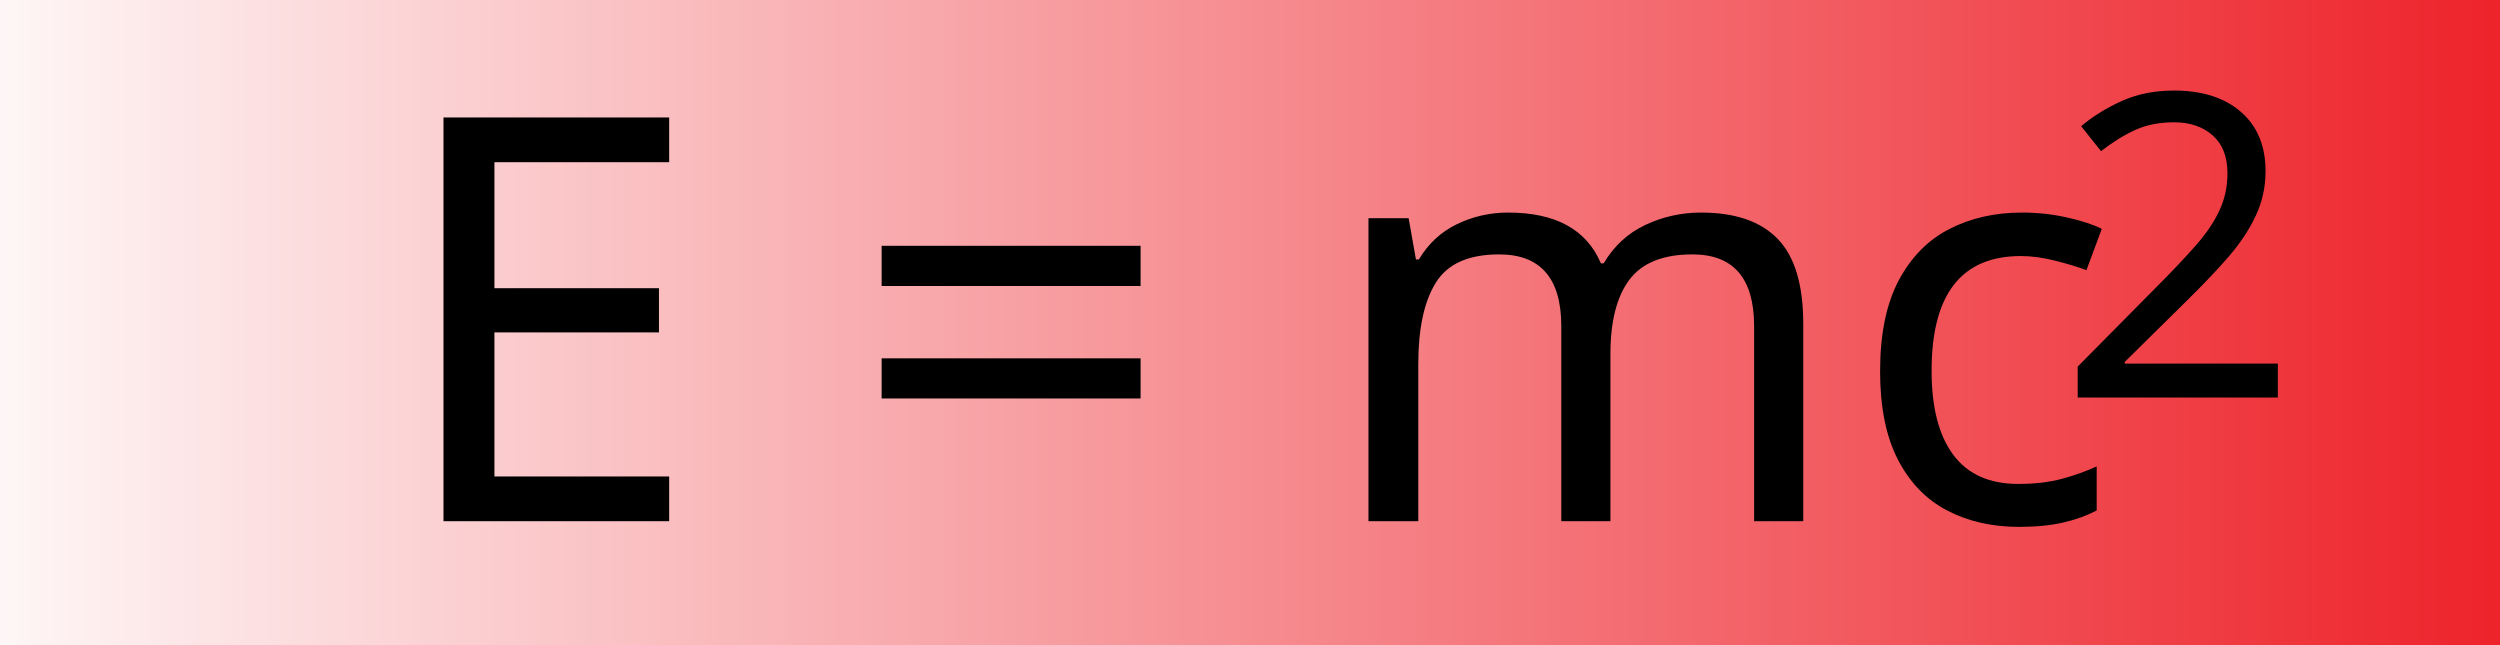
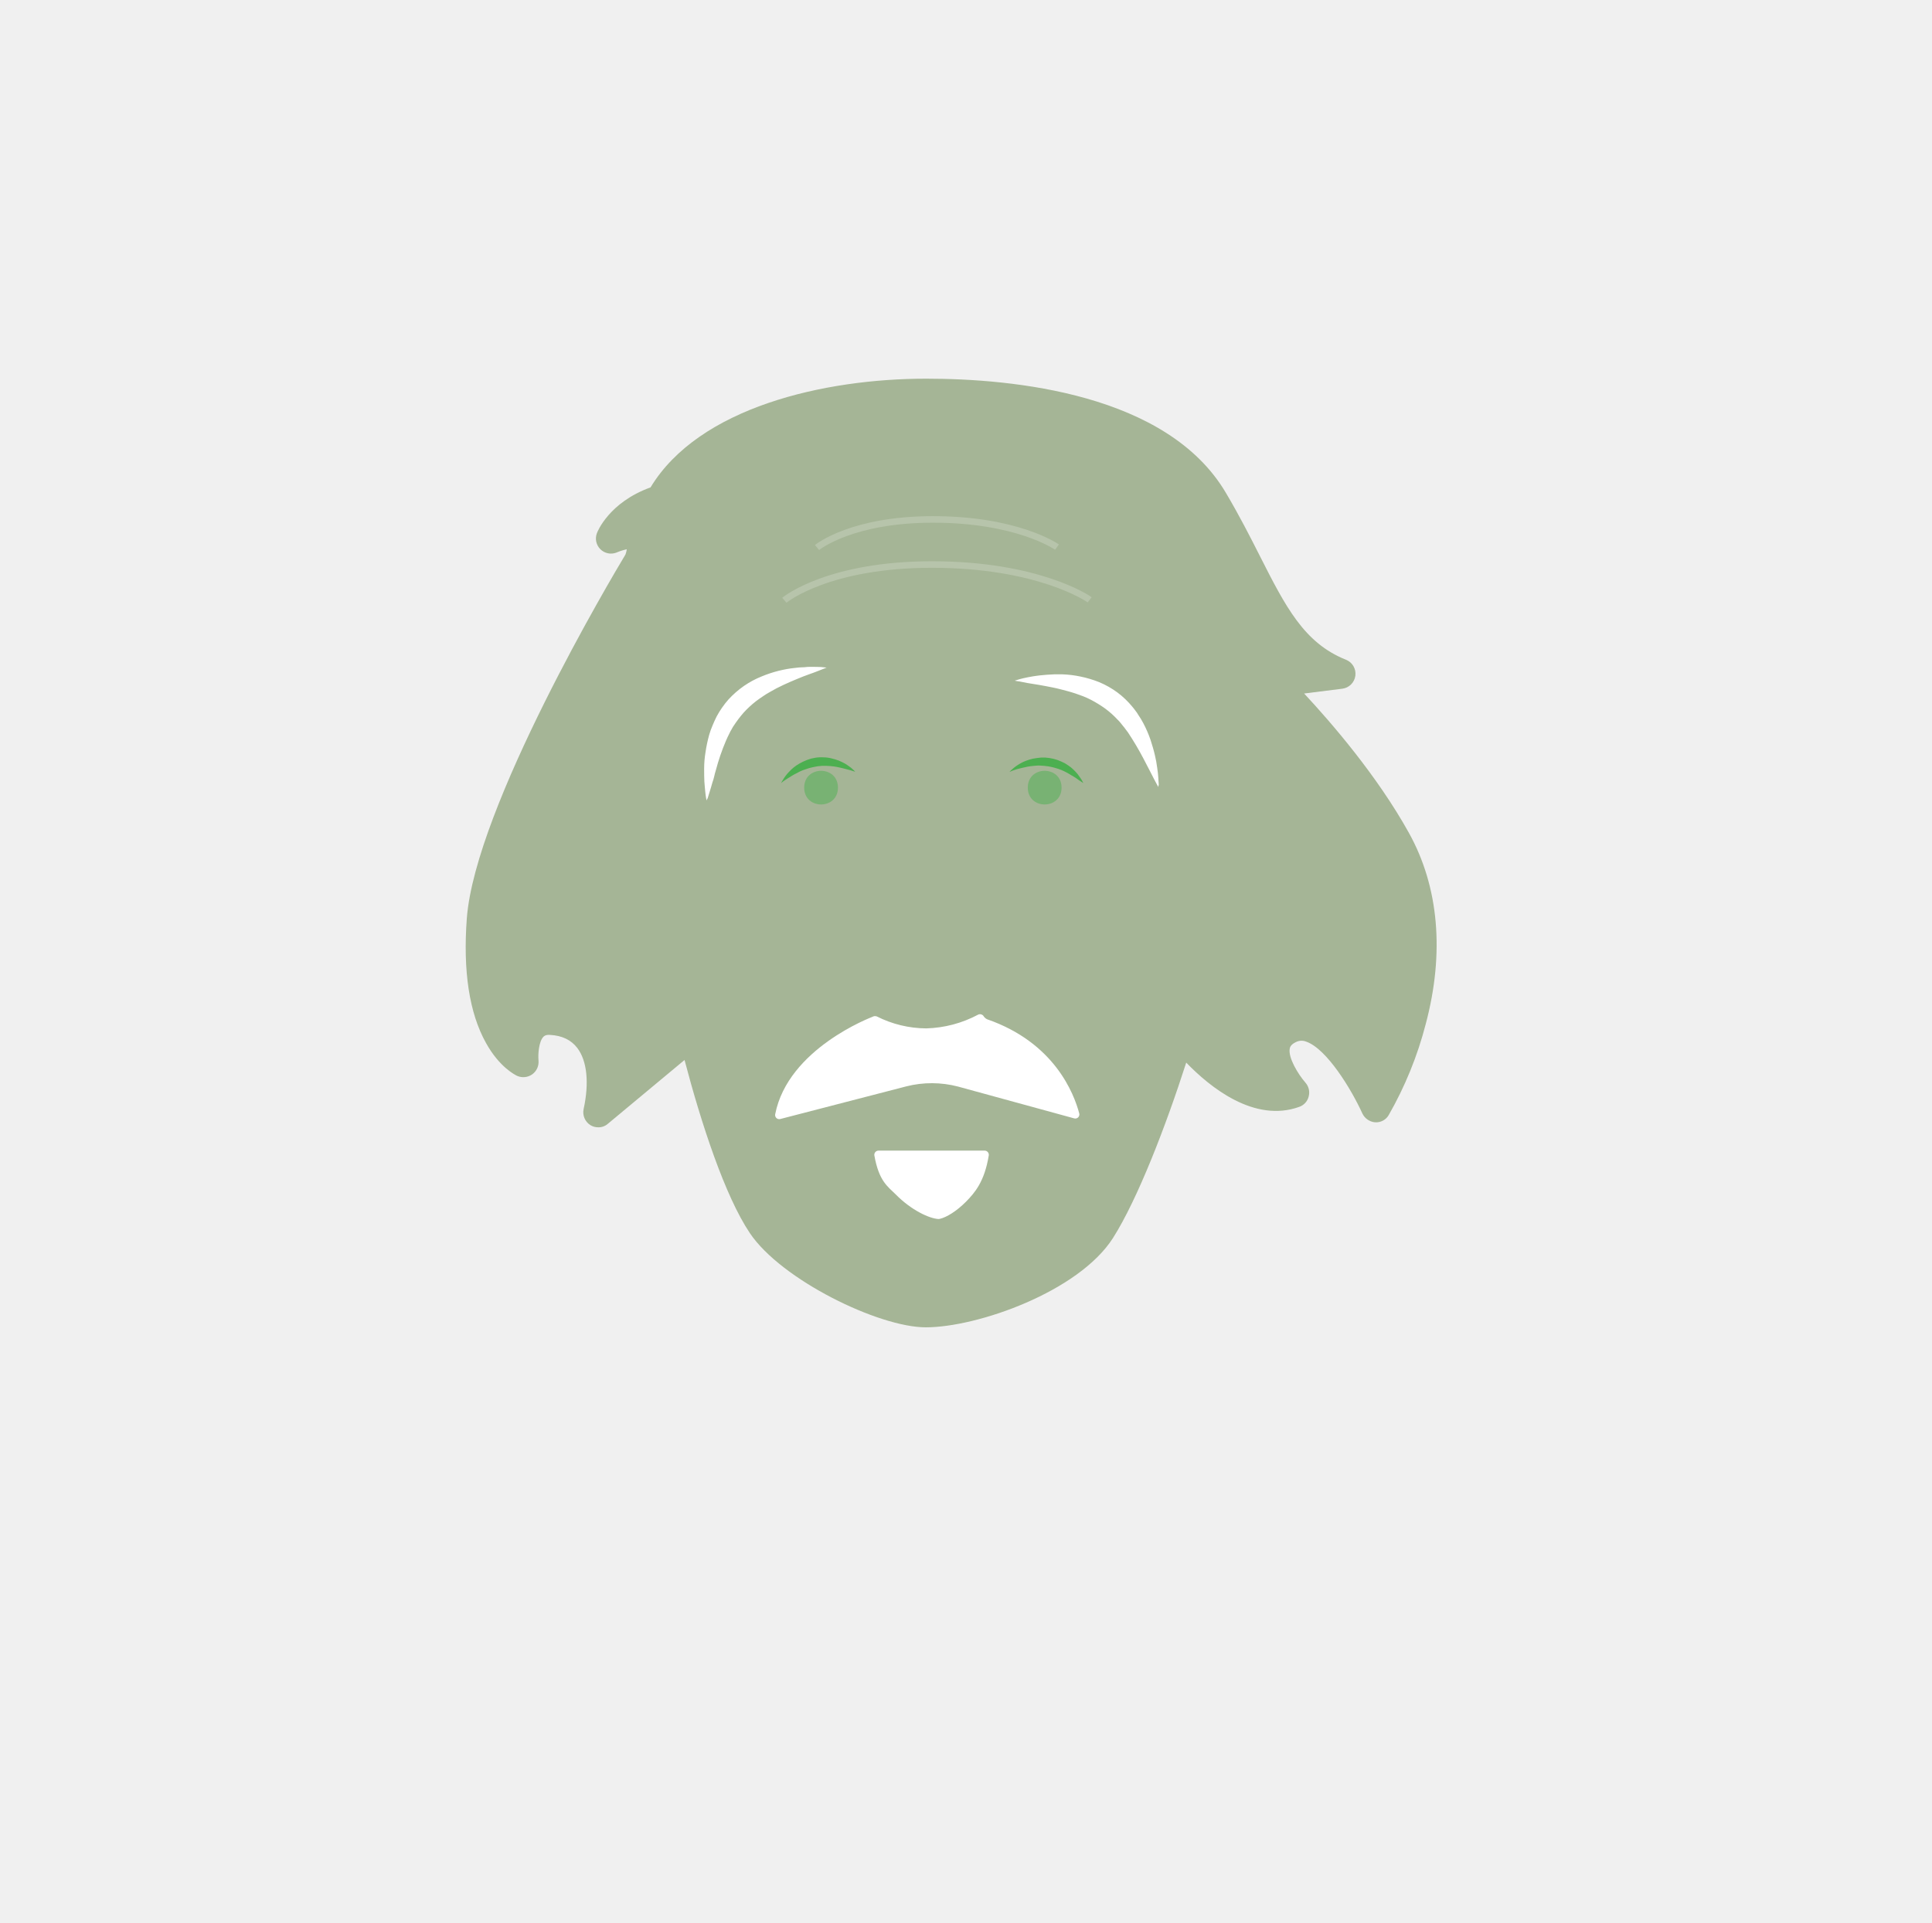
- <svg xmlns="http://www.w3.org/2000/svg" version="1.1" id="Layer_1" x="0px" y="0px" viewBox="0 0 283 73" style="enable-background:new 0 0 283 73;" xml:space="preserve">
-   <style type="text/css">
- 	.st0{fill:url(#SVGID_1_);}
- 	.st1{font-family:'TimesNewRomanPS-ItalicMT';}
- 	.st2{font-size:64px;}
- 	.st3{font-size:48px;}
- </style>
-   <linearGradient id="SVGID_1_" gradientUnits="userSpaceOnUse" x1="-12" y1="35.5" x2="292.527" y2="35.5">
-     <stop offset="0" style="stop-color:#FFFFFF" />
-     <stop offset="1" style="stop-color:#ED1C24" />
-   </linearGradient>
-   <rect x="-12" y="-7" class="st0" width="304.5" height="85" />
-   <text transform="matrix(1 0 0 1 44 59)">
-     <tspan x="0" y="0" class="st1 st2">E = mc</tspan>
-     <tspan x="188.9" y="-14" class="st1 st3">2</tspan>
-   </text>
+ <svg xmlns="http://www.w3.org/2000/svg" id="Layer_1" data-name="Layer 1" viewBox="0 0 886.5 882.4">
+   <path d="M646.5,382.3c-14.7-26.5-35.9-50.9-48.1-64l17.5-2.2a6.92,6.92,0,0,0,1.7-13.3c-19.3-7.7-27.8-24.5-39.6-47.8-4.4-8.7-9.4-18.5-15.5-28.8-26.9-45.6-97.7-52.4-137.5-52.4-47,0-104.3,13.2-126.5,49.9-19.1,6.9-24.4,20.4-24.6,21a6.91,6.91,0,0,0,9,8.9,25.78,25.78,0,0,1,4.7-1.5,10.55,10.55,0,0,1-.6,2.4c-5.9,9.8-68.9,115.7-72.8,167-1.8,24.1,1.1,43.4,8.8,57.2,6.2,11.2,13.5,14.7,14.3,15.1a7.08,7.08,0,0,0,6.9-.7,7,7,0,0,0,2.9-6.3c-0.3-3.1.2-8.8,2.2-10.9,0.3-.3,1-1.1,3.2-0.9,5.4,0.3,9.6,2.3,12.4,6,4.5,5.9,5.5,16.1,2.9,28a7,7,0,0,0,3.1,7.4,6.77,6.77,0,0,0,3.6,1,6.46,6.46,0,0,0,4.4-1.6l35.2-29.3c7.6,28.9,18.5,62.4,30,79.5,14.4,21.4,59.1,43.2,80.7,43.2,23.8,0,70.2-16.4,85.9-41,11.3-17.8,24.3-51.5,33.6-80.5,10.8,11.2,31.2,27.8,51.9,20.3a6.7,6.7,0,0,0,4.3-4.8,6.88,6.88,0,0,0-1.5-6.3c-3.4-3.9-8-11.5-7.2-15.6,0.1-.5.3-1.8,2.8-3a5.71,5.71,0,0,1,4.8-.2c9.4,3.3,20.7,21.9,25.7,32.9a7.14,7.14,0,0,0,5.8,4.1,6.69,6.69,0,0,0,6.3-3.3,169.36,169.36,0,0,0,17-41.8c8.7-32.7,6-63-7.7-87.7h0Z" style="fill:#5a7a3b;opacity:0.5;isolation:isolate" />
+   <path d="M500,275.3c-0.9-.7-23.8-16.2-72.4-16.2-47,0-66.9,15.7-67.7,16.4M485,251.1c-0.7-.5-18.7-12.7-56.9-12.7-36.9,0-52.6,12.4-53.2,12.9" style="fill:none;stroke:#fff;stroke-miterlimit:10;stroke-width:3px;opacity:0.2;isolation:isolate" />
+   <path d="M487.1,361.5c0,10.3-15.5,10.3-15.5,0s15.5-10.3,15.5,0m-102.6,0c0,10.3-15.5,10.3-15.5,0s15.5-10.3,15.5,0" style="fill:#4caf50;opacity:0.5;isolation:isolate" />
+   <path d="M415.9,498.6l-57.9,15a1.88,1.88,0,0,1-2.3-2.2c5.9-30.2,44.2-44.5,44.6-44.7a2.4,2.4,0,0,1,2-.2A50.81,50.81,0,0,0,425,472a53.6,53.6,0,0,0,23.8-6.3,2,2,0,0,1,2.4.5,4.25,4.25,0,0,0,1.7,1.6c30.9,10.7,39.9,34.1,42.3,43.2a1.86,1.86,0,0,1-2.3,2.3l-53.3-14.6a47.55,47.55,0,0,0-23.7-.1h0Zm27.3,53c-4.4,4.4-8.9,7.1-11.9,7.8-0.2,0-.4.1-0.6,0.1-4.2-.2-12.5-4-19.7-11.3-3.6-3.6-7.7-6-9.8-17.9a1.92,1.92,0,0,1,1.9-2.2h48.7a1.92,1.92,0,0,1,1.9,2.2c-2,12.2-6.5,17.2-10.5,21.3h0Zm-119-184.2s-0.1-.4-0.2-1.1-0.3-1.7-.4-3-0.3-2.9-.4-4.6-0.1-3.8-.1-6.1a46.58,46.58,0,0,1,.6-7.2,65.19,65.19,0,0,1,1.7-8.1,35.23,35.23,0,0,1,1.5-4.2l0.9-2.1s0.7-1.4,1-2.1a41.74,41.74,0,0,1,5.4-7.8,42.81,42.81,0,0,1,7.2-6.3,41.52,41.52,0,0,1,8-4.3,54.84,54.84,0,0,1,7.8-2.6c1.3-.3,2.5-0.6,3.7-0.8s2.3-.4,3.5-0.5,2.2-.3,3.2-0.3,2-.1,2.9-0.2c1.8-.1,3.4,0,4.7,0a21.13,21.13,0,0,1,3,.2,8.66,8.66,0,0,0,1.1.1s-0.3.1-1,.4-1.6.6-2.8,1.1-2.6,1-4.3,1.6-3.5,1.3-5.4,2.1-4.1,1.7-6.2,2.7a67.51,67.51,0,0,0-6.5,3.4,34.47,34.47,0,0,0-3.2,2c-1,.7-2.1,1.4-3.1,2.2a46,46,0,0,0-5.6,5.2,54.12,54.12,0,0,0-4.6,6.1c-0.4.5-.6,1.1-1,1.7s-0.6,1.1-.9,1.7c-0.6,1.1-1.1,2.3-1.6,3.4a97.09,97.09,0,0,0-4.6,13.4c-0.3,1-.6,2-0.8,3s-0.5,1.8-.8,2.7c-0.5,1.7-.9,3.2-1.3,4.4s-0.7,2.2-.9,2.9a3.61,3.61,0,0,0-.5,1h0Zm207.3-6.2a9.24,9.24,0,0,1-.5-0.9c-0.3-.6-0.8-1.5-1.4-2.6s-1.3-2.5-2.1-4.1c-0.4-.8-0.8-1.6-1.3-2.5s-0.9-1.8-1.4-2.7a137.62,137.62,0,0,0-7.2-12.2c-0.8-1-1.5-2.1-2.3-3l-1.2-1.5a12.13,12.13,0,0,0-1.3-1.4,39.24,39.24,0,0,0-5.7-5.1,54,54,0,0,0-6.5-4,37.27,37.27,0,0,0-3.5-1.6c-1.2-.4-2.4-0.9-3.6-1.3-2.4-.8-4.8-1.4-7.1-2s-4.6-1-6.6-1.4-4-.7-5.8-1-3.3-.5-4.5-0.8-2.3-.4-2.9-0.5a6.47,6.47,0,0,1-1-.2s0.4-.1,1-0.3,1.6-.5,2.9-0.8,2.8-.6,4.6-0.9c0.9-.1,1.8-0.3,2.9-0.4l3.2-.3c1.1-.1,2.3-0.1,3.5-0.2h3.8a48.24,48.24,0,0,1,8.2,1,50.39,50.39,0,0,1,8.7,2.6,40.2,40.2,0,0,1,8.3,4.7,39.3,39.3,0,0,1,6.9,6.6,22,22,0,0,1,1.4,1.8,12.73,12.73,0,0,1,1.3,1.9,38.46,38.46,0,0,1,2.3,3.8,54.67,54.67,0,0,1,3.3,7.6c0.8,2.5,1.5,4.8,2,7a55.49,55.49,0,0,1,1.1,6c0.3,1.8.4,3.3,0.5,4.6s0.1,2.3.2,3a4.47,4.47,0,0,0-.2,1.1h0Z" style="fill:#fff" />
+   <path d="M463.2,354.3a10.61,10.61,0,0,1,1.2-1.2,21.16,21.16,0,0,1,3.6-2.6,16.94,16.94,0,0,1,2.7-1.3,25.78,25.78,0,0,1,3.3-1c1.2-.2,2.4-0.4,3.7-0.5h1.9c0.6,0.1,1.3.1,1.9,0.2a22.22,22.22,0,0,1,3.7.9,34.93,34.93,0,0,1,3.4,1.5c1,0.6,2,1.3,2.8,1.9a22.33,22.33,0,0,1,2.2,2.1,14,14,0,0,1,1.6,2c0.4,0.6.8,1.1,1.1,1.6,0.5,0.9.8,1.5,0.8,1.5s-0.5-.3-1.4-0.9c-0.4-.3-1-0.6-1.6-1.1s-1.3-.8-2-1.3a7.46,7.46,0,0,1-1.2-.7c-0.4-.2-0.8-0.5-1.2-0.7-0.9-.5-1.8-0.9-2.7-1.3s-2-.7-3-1c-0.5-.1-1-0.3-1.6-0.4l-1.6-.3c-1.1-.2-2.1-0.2-3.2-0.3s-2.1,0-3.2.1-2,.2-3,0.4-1.9.4-2.7,0.6a30.54,30.54,0,0,0-4.1,1.2,11.89,11.89,0,0,1-1.4.6h0Zm-104.8,5.2a7.08,7.08,0,0,1,.8-1.5,19.49,19.49,0,0,1,2.7-3.6,22.32,22.32,0,0,1,2.2-2.1,19.59,19.59,0,0,1,2.8-1.9,26.81,26.81,0,0,1,3.4-1.6l1.8-.6c0.6-.1,1.3-0.3,1.9-0.4a17,17,0,0,1,3.9-.2,15,15,0,0,1,3.7.5,25.78,25.78,0,0,1,3.3,1c1,0.4,1.9.9,2.7,1.3a19.12,19.12,0,0,1,2.1,1.4,9.83,9.83,0,0,1,1.5,1.2,10.62,10.62,0,0,1,1.2,1.2s-0.6-.2-1.6-0.5c-0.5-.2-1.1-0.3-1.8-0.5s-1.5-.4-2.3-0.6l-1.3-.3L384,352c-1-.2-2-0.3-3-0.4s-2.1-.1-3.2-0.1a8.6,8.6,0,0,0-1.6.1,8.75,8.75,0,0,0-1.6.2c-1.1.2-2.1,0.4-3.2,0.7s-2,.7-3,1a16.94,16.94,0,0,0-2.7,1.3,26,26,0,0,0-2.4,1.3c-1.5.9-2.7,1.7-3.6,2.3S358.4,359.5,358.4,359.5Z" style="fill:#4caf50" />
</svg>
